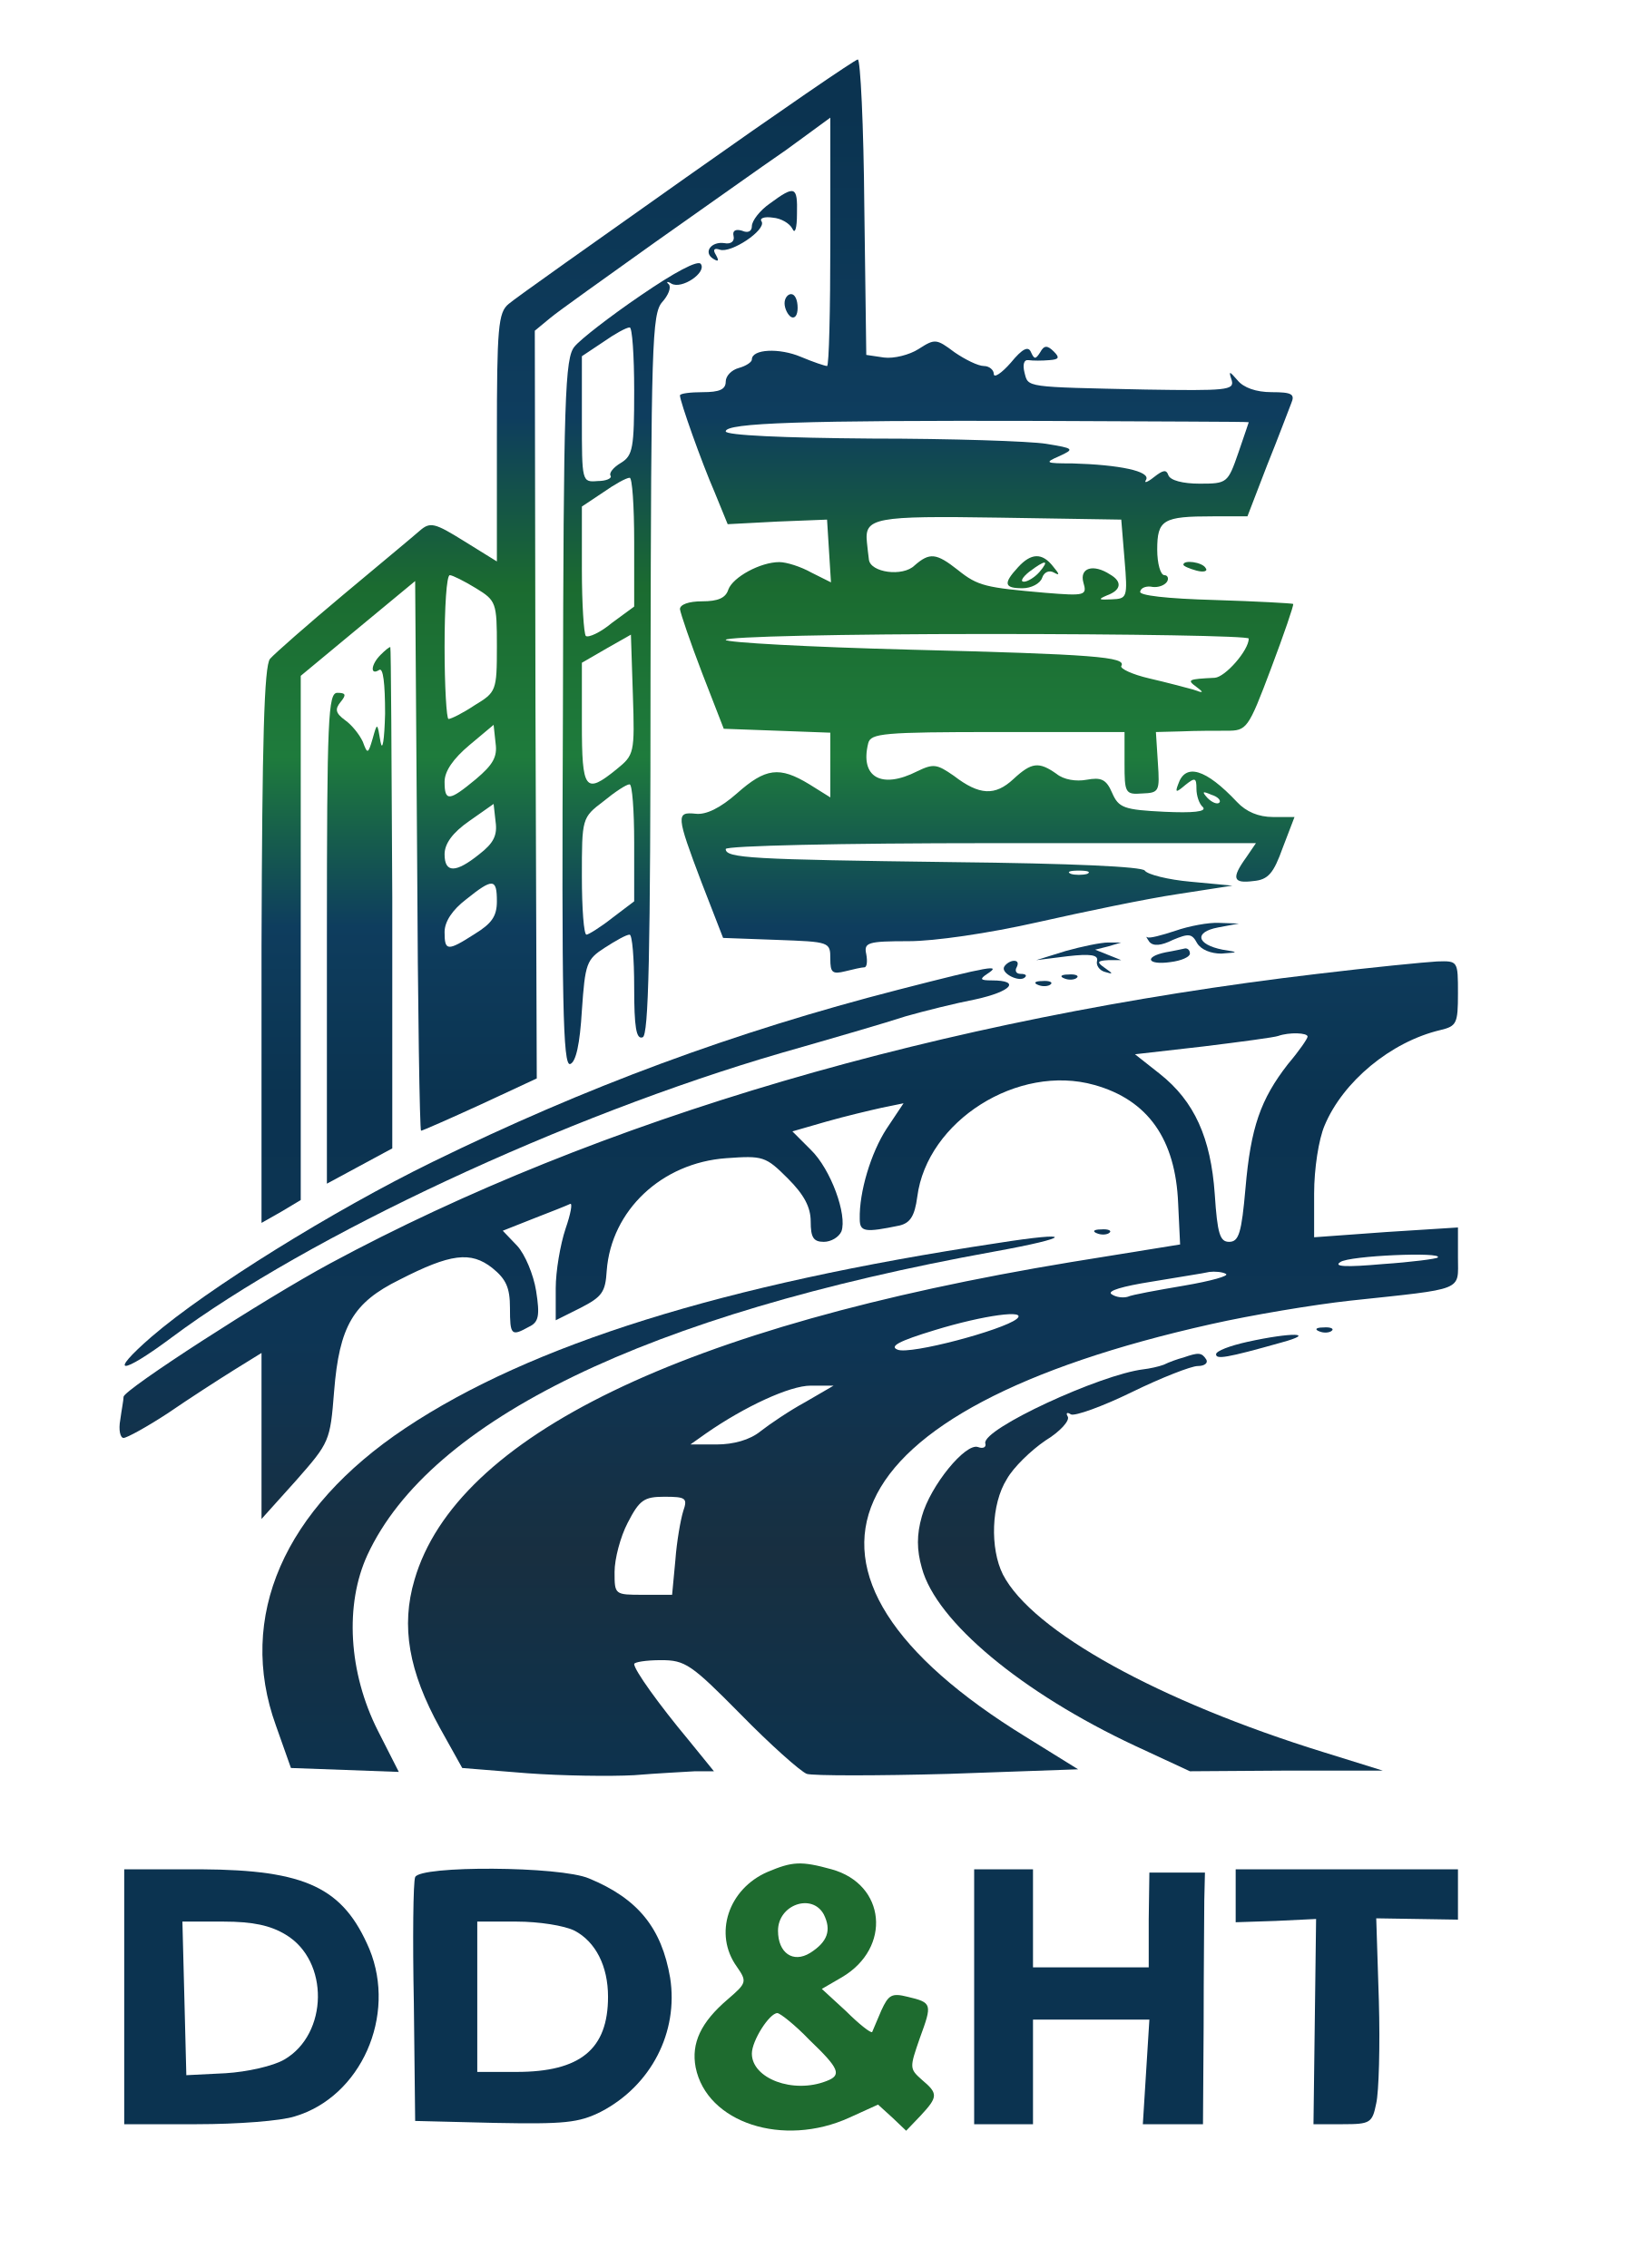
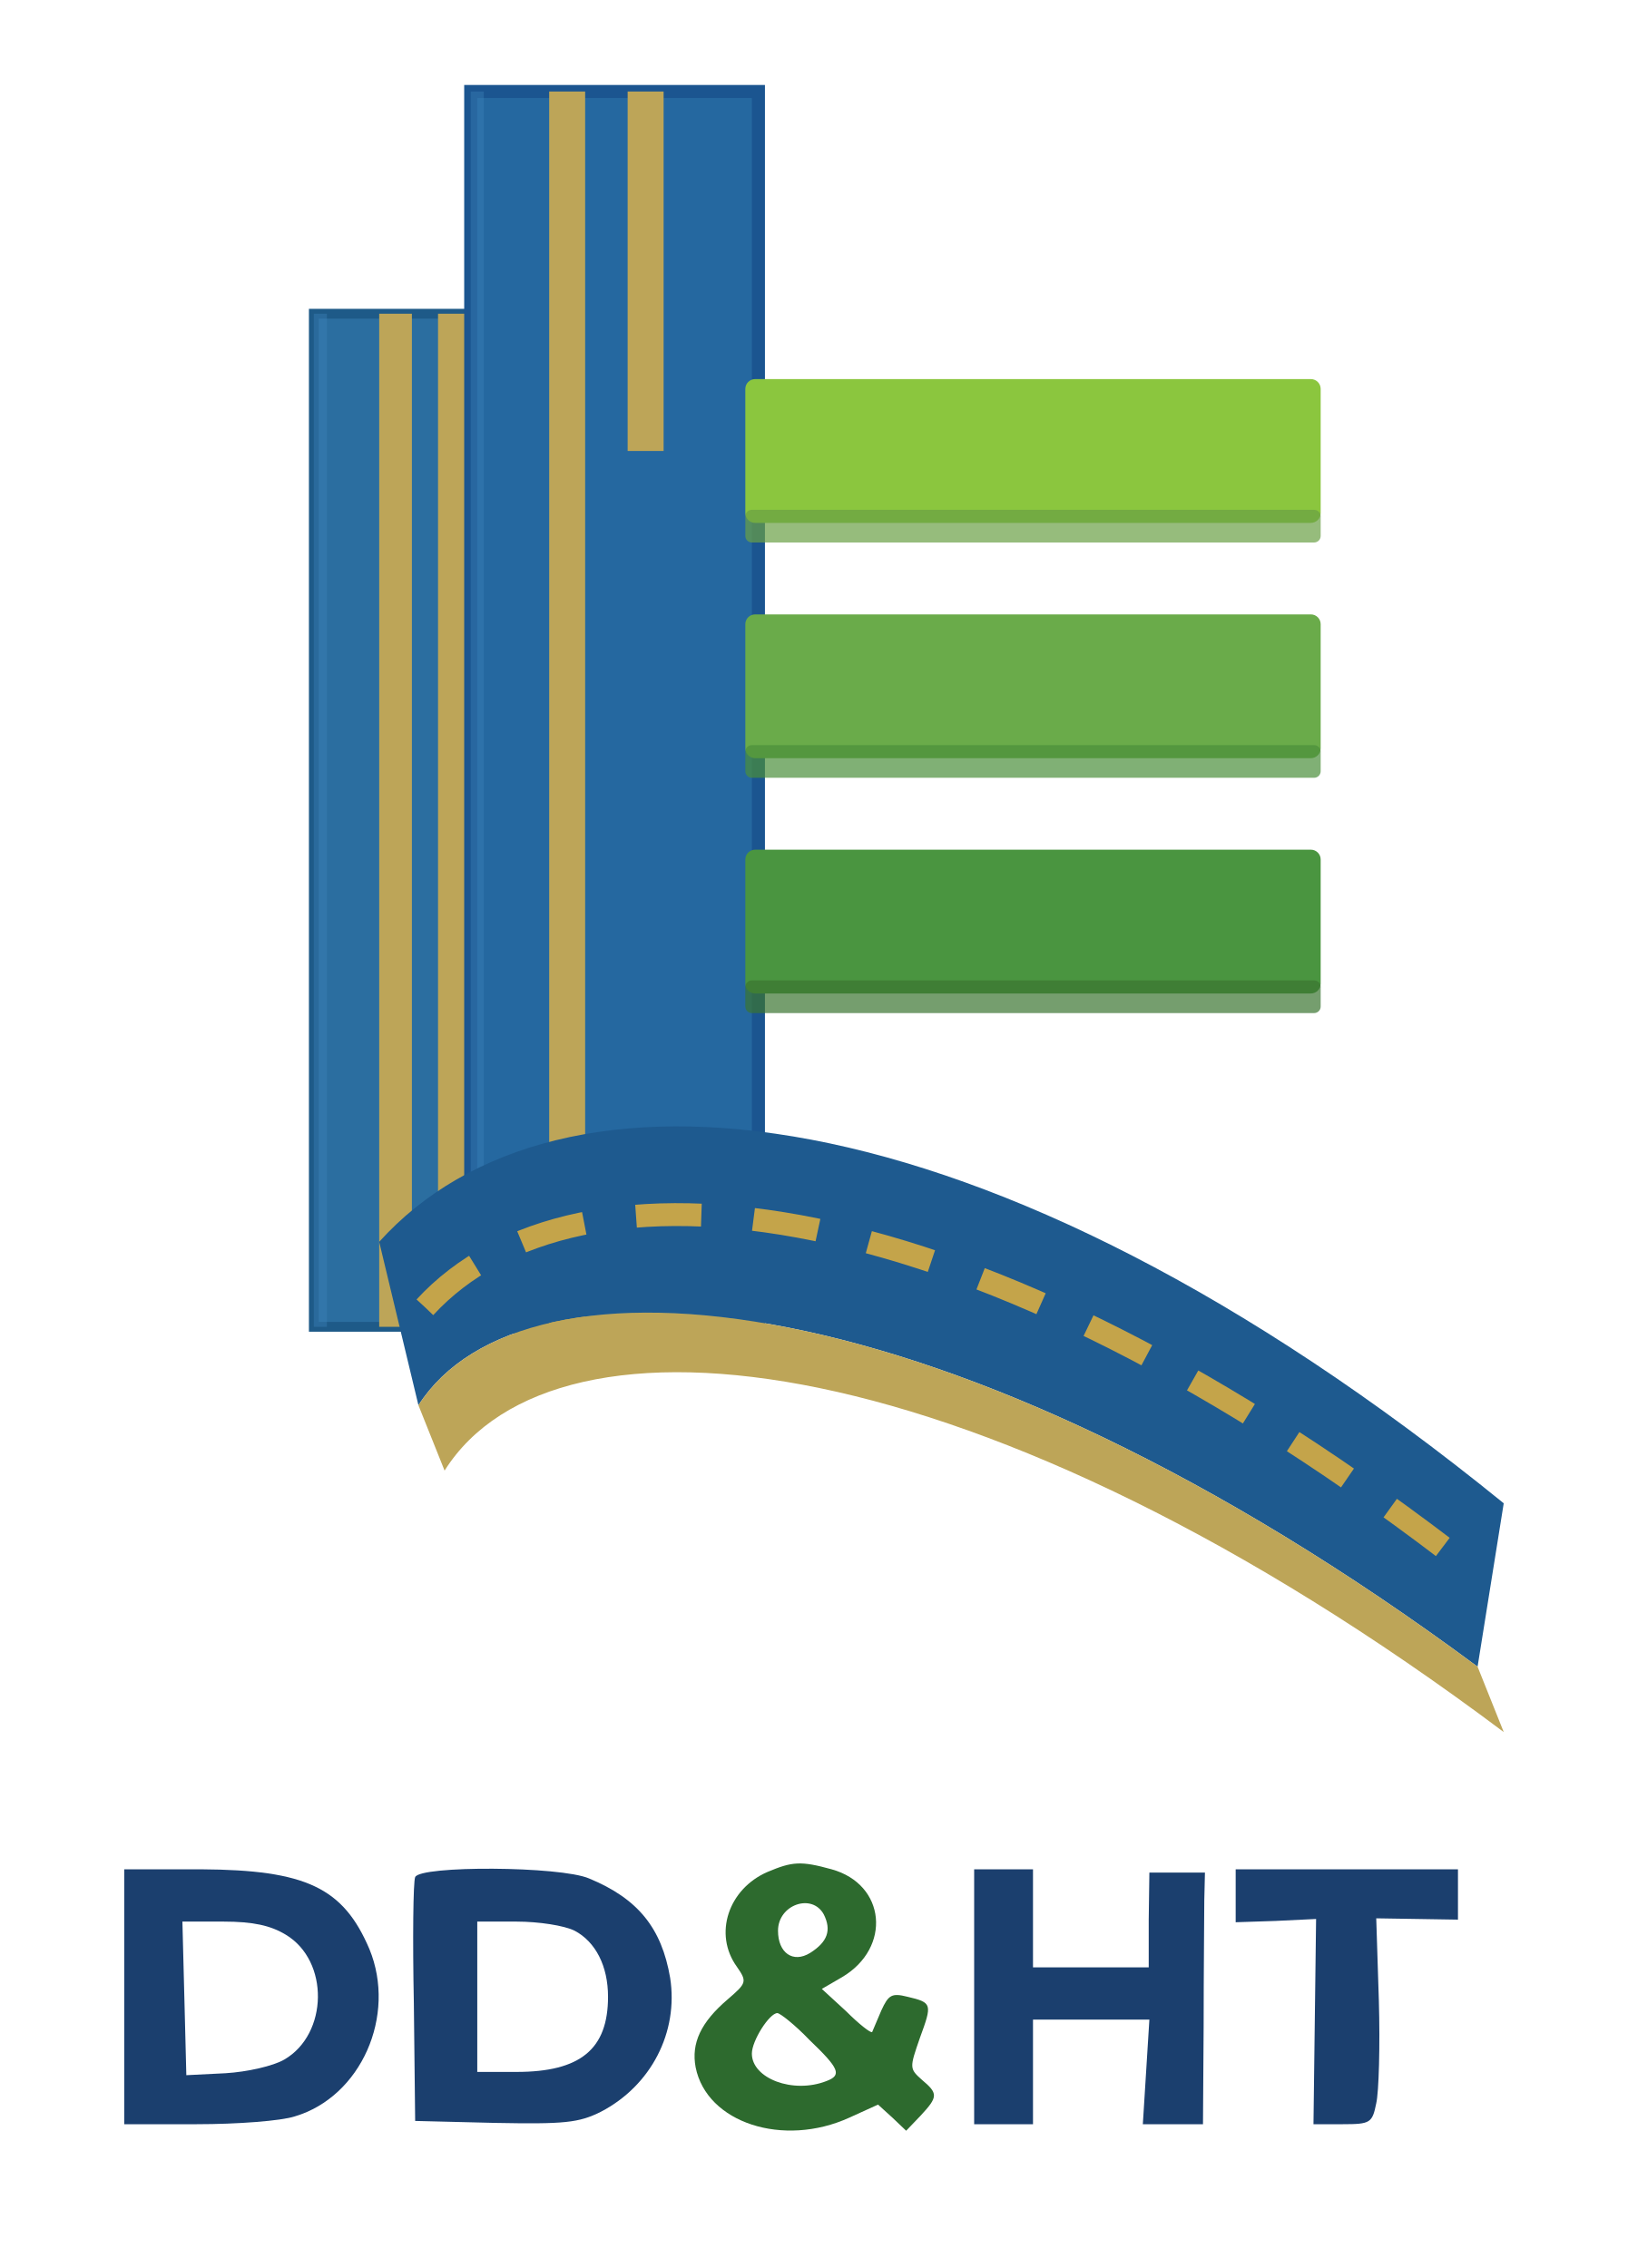
<svg xmlns="http://www.w3.org/2000/svg" viewBox="0 0 249 347" preserveAspectRatio="xMidYMid meet">
-   <defs>
-     <linearGradient id="logoGrad" x1="0" y1="3300" x2="0" y2="700" gradientUnits="userSpaceOnUse">
-       <stop offset="0%" stop-color="#0B3350" />
-       <stop offset="18%" stop-color="#0E3D5E" />
-       <stop offset="28%" stop-color="#1B6B30" />
-       <stop offset="38%" stop-color="#1E7B3C" />
-       <stop offset="48%" stop-color="#0E3D5E" />
-       <stop offset="58%" stop-color="#0B3350" />
-       <stop offset="72%" stop-color="#0D3555" />
-       <stop offset="85%" stop-color="#182F40" />
-       <stop offset="100%" stop-color="#0B3350" />
-     </linearGradient>
-   </defs>
+   <rect x="48" y="48" width="32" height="155" fill="#2B6EA0" />
+   <rect x="48" y="48" width="32" height="155" fill="none" stroke="#1E5A88" stroke-width="1.5" />
+   <rect x="58" y="48" width="5" height="155" fill="#BDA558" />
+   <rect x="67" y="48" width="5" height="155" fill="#BDA558" />
+   <rect x="72" y="14" width="44" height="189" fill="#2568A0" />
+   <rect x="72" y="14" width="44" height="189" fill="none" stroke="#1B5590" stroke-width="2" />
+   <rect x="84" y="14" width="5.5" height="189" fill="#BDA558" />
+   <rect x="96" y="14" width="5.5" height="55" fill="#BDA558" />
+   <rect x="48" y="48" width="2" height="155" fill="#3B82B8" opacity="0.4" />
+   <rect x="72" y="14" width="2" height="189" fill="#3B82B8" opacity="0.4" />
+   <rect x="114" y="58" width="88" height="22" rx="1.5" fill="#8BC63E" />
+   <rect x="114" y="78" width="88" height="5" rx="1" fill="#6A9F45" opacity="0.7" />
+   <rect x="114" y="94" width="88" height="22" rx="1.5" fill="#6AAB4A" />
+   <rect x="114" y="114" width="88" height="5" rx="1" fill="#4A8F3A" opacity="0.7" />
+   <rect x="114" y="130" width="88" height="22" rx="1.5" fill="#4A9540" />
+   <rect x="114" y="150" width="88" height="5" rx="1" fill="#3A7530" opacity="0.7" />
+   <path d="M 58 190 C 85 160, 150 165, 230 230            L 226 255            C 145 195, 80 190, 64 215 Z" fill="#1E5A8F" />
+   <path d="M 64 215 C 80 190, 145 195, 226 255            L 230 265            C 150 205, 85 198, 68 225 Z" fill="#BDA558" />
+   <path d="M 65 200 C 88 175, 148 180, 225 240" stroke="#C4A44A" stroke-width="3.5" stroke-dasharray="10 8" fill="none" />
  <g transform="translate(0,347) scale(0.1,-0.1)" stroke="none">
-     <g fill="url(#logoGrad)">
-       <path d="M1050 3199 c-140 -99 -263 -186 -272 -194 -16 -13 -18 -36 -18 -204 l0 -190 -50 31 c-45 28 -52 30 -68 16 -9 -8 -62 -52 -117 -98 -55 -46 -105 -90 -112 -98 -9 -11 -12 -125 -13 -439 l0 -424 30 17 30 18 0 401 0 401 88 73 87 72 3 -421 c1 -231 4 -420 6 -420 2 0 43 18 91 40 l86 40 -2 572 -1 572 23 19 c13 11 85 62 159 115 74 52 165 117 203 143 l67 49 0 -190 c0 -105 -2 -190 -5 -190 -3 0 -21 6 -40 14 -33 14 -75 12 -75 -4 0 -4 -9 -10 -20 -13 -11 -3 -20 -12 -20 -21 0 -12 -10 -16 -35 -16 -19 0 -35 -2 -35 -5 0 -9 33 -102 53 -148 l20 -49 76 4 76 3 3 -48 3 -48 -30 15 c-16 9 -38 16 -49 16 -29 0 -71 -23 -78 -42 -4 -13 -16 -18 -40 -18 -21 0 -34 -5 -34 -12 1 -7 16 -51 34 -98 l33 -85 82 -3 81 -3 0 -49 0 -50 -32 20 c-46 28 -67 25 -111 -14 -25 -22 -47 -33 -63 -31 -30 3 -30 -2 9 -105 l33 -85 82 -3 c81 -3 82 -3 82 -29 0 -21 3 -24 23 -19 12 3 25 6 29 6 4 0 5 9 3 20 -4 18 2 20 65 20 39 0 122 12 197 29 71 16 167 36 214 43 l84 13 -64 6 c-34 3 -66 11 -70 17 -4 6 -109 11 -296 13 -306 4 -345 6 -345 20 0 5 176 9 406 9 l405 0 -15 -22 c-23 -32 -20 -40 11 -36 23 2 31 12 45 51 l18 47 -33 0 c-22 0 -41 8 -55 23 -48 51 -79 60 -90 27 -5 -13 -3 -13 11 -1 15 12 17 11 17 -6 0 -10 4 -23 10 -28 6 -7 -16 -9 -59 -7 -62 3 -70 6 -80 29 -9 21 -17 24 -39 20 -16 -3 -35 0 -46 9 -27 19 -38 18 -66 -8 -28 -26 -52 -25 -91 5 -26 18 -31 19 -56 7 -55 -28 -88 -9 -75 43 4 15 22 17 198 17 l194 0 0 -48 c0 -45 1 -48 27 -46 26 1 27 3 24 47 l-3 47 39 1 c21 1 52 1 69 1 31 0 33 2 68 95 20 53 35 97 34 99 -2 1 -56 4 -120 6 -73 2 -117 7 -114 13 1 6 10 9 19 7 8 -1 18 2 22 8 3 5 1 10 -4 10 -6 0 -11 18 -11 39 0 46 9 51 85 51 l53 0 30 78 c17 42 33 85 37 95 6 14 1 17 -30 17 -24 0 -43 7 -52 18 -13 15 -14 15 -9 0 4 -15 -8 -16 -132 -14 -186 4 -179 3 -185 26 -3 12 -1 20 6 19 7 -1 21 -1 32 0 15 1 16 4 7 13 -10 10 -15 10 -21 -1 -7 -11 -9 -11 -14 0 -4 10 -13 6 -31 -16 -14 -16 -26 -24 -26 -17 0 6 -7 12 -15 12 -9 0 -29 10 -45 21 -28 21 -30 21 -55 5 -14 -9 -38 -15 -53 -13 l-27 4 -3 226 c-1 125 -6 227 -10 226 -4 0 -122 -81 -262 -180z m860 -375 c0 0 -7 -21 -16 -47 -16 -46 -17 -47 -59 -47 -26 0 -45 5 -48 13 -3 9 -8 8 -22 -3 -10 -8 -16 -10 -12 -4 7 13 -41 23 -113 25 -41 0 -43 1 -20 11 24 11 23 12 -20 19 -25 4 -145 8 -267 8 -135 1 -223 5 -223 11 0 13 117 17 482 16 175 -1 318 -1 318 -2z m-190 -210 c5 -59 4 -60 -20 -61 -20 -1 -21 0 -7 6 22 8 24 21 5 32 -26 17 -47 10 -41 -12 6 -20 3 -21 -58 -16 -91 8 -103 10 -134 35 -33 26 -43 27 -66 7 -18 -18 -68 -11 -70 9 -1 6 -2 18 -3 26 -4 38 11 41 203 38 l186 -3 5 -61z m-992 -44 c31 -19 32 -22 32 -89 0 -68 -1 -70 -34 -90 -18 -12 -36 -21 -40 -21 -3 0 -6 50 -6 110 0 61 3 110 8 110 4 0 22 -9 40 -20z m1182 -77 c0 -18 -36 -59 -52 -60 -41 -2 -43 -3 -28 -14 12 -9 11 -10 -5 -4 -11 3 -41 11 -67 17 -26 6 -45 15 -43 19 9 14 -43 18 -322 25 -156 4 -283 11 -283 15 0 5 180 9 400 9 220 0 400 -3 400 -7z m-1182 -215 c-41 -34 -48 -35 -48 -4 0 16 13 35 38 56 l37 31 3 -28 c3 -21 -4 -33 -30 -55z m1137 -36 c-3 -3 -11 0 -18 7 -9 10 -8 11 6 5 10 -3 15 -9 12 -12z m-1132 -79 c-36 -29 -53 -29 -53 0 0 16 12 33 38 51 l37 26 3 -27 c3 -21 -3 -33 -25 -50z m930 -30 c-7 -2 -19 -2 -25 0 -7 3 -2 5 12 5 14 0 19 -2 13 -5z m-903 -42 c0 -23 -8 -34 -34 -50 -42 -27 -46 -26 -46 3 0 16 12 34 33 50 41 33 47 32 47 -3z" />
-       <path d="M1557 2602 c-23 -25 -21 -32 7 -32 13 0 27 7 30 16 3 9 11 12 18 8 9 -5 9 -3 -1 9 -17 22 -34 21 -54 -1z m33 -7 c-7 -8 -18 -15 -24 -15 -6 0 -2 7 8 15 25 19 32 19 16 0z" />
-       <path d="M1178 3159 c-16 -11 -28 -27 -28 -35 0 -8 -6 -11 -15 -7 -10 3 -15 0 -13 -8 2 -8 -4 -13 -14 -11 -20 3 -33 -14 -17 -24 8 -5 9 -3 4 6 -5 8 -3 11 6 8 17 -6 71 30 64 43 -4 5 4 8 17 6 13 -1 26 -9 30 -17 4 -9 7 1 7 23 1 42 -3 44 -41 16z" />
-       <path d="M980 3018 c-47 -32 -92 -67 -101 -78 -15 -17 -17 -76 -18 -561 -2 -441 0 -540 11 -537 9 3 15 31 18 82 5 72 7 78 35 96 17 11 33 20 38 20 4 0 7 -36 7 -81 0 -60 3 -80 13 -76 9 3 12 123 12 555 1 506 2 552 18 570 9 10 14 22 10 27 -5 4 -2 5 4 1 16 -9 54 17 45 30 -4 7 -41 -13 -92 -48z m-10 -146 c0 -87 -2 -99 -20 -110 -12 -7 -19 -16 -16 -20 2 -4 -7 -8 -20 -8 -24 -2 -24 -1 -24 95 l0 96 33 22 c17 12 35 22 40 22 4 1 7 -43 7 -97z m0 -231 l0 -99 -34 -25 c-18 -15 -36 -23 -40 -20 -3 4 -6 49 -6 102 l0 96 33 22 c17 12 35 22 40 22 4 1 7 -43 7 -98z m-27 -348 c-48 -39 -53 -32 -53 70 l0 93 38 22 37 21 3 -92 c3 -90 2 -92 -25 -114z m27 -112 l0 -90 -33 -25 c-19 -15 -37 -26 -40 -26 -4 0 -7 40 -7 89 0 89 0 90 33 115 17 14 35 26 40 26 4 0 7 -40 7 -89z" />
-       <path d="M1200 3006 c0 -8 5 -18 10 -21 6 -3 10 3 10 14 0 12 -4 21 -10 21 -5 0 -10 -6 -10 -14z" />
-       <path d="M1810 2606 c0 -2 9 -6 20 -9 11 -3 18 -1 14 4 -5 9 -34 13 -34 5z" />
-       <path d="M582 2468 c-15 -15 -16 -32 -2 -23 6 4 9 -20 9 -67 -1 -40 -4 -59 -7 -43 -5 30 -5 30 -12 5 -7 -24 -8 -24 -15 -5 -5 11 -17 26 -27 33 -15 11 -16 17 -7 28 9 11 8 14 -5 14 -14 0 -16 -36 -16 -376 l0 -375 50 27 50 27 0 384 c-1 211 -2 383 -3 383 -2 0 -8 -5 -15 -12z" />
-       <path d="M1798 2046 c-21 -7 -40 -12 -43 -10 -3 2 -1 -1 3 -7 6 -7 18 -6 36 3 24 10 29 10 37 -5 6 -10 21 -16 37 -16 27 2 27 2 2 6 -40 8 -44 27 -7 34 l32 6 -30 1 c-16 1 -47 -5 -67 -12z" />
-       <path d="M1630 2015 l-45 -14 48 6 c35 4 47 2 45 -7 -2 -7 4 -15 12 -17 13 -4 13 -3 0 6 -13 9 -12 11 5 12 l20 0 -20 8 -20 8 20 5 20 6 -20 0 c-11 0 -40 -6 -65 -13z" />
-       <path d="M1783 2013 c-34 -7 -28 -20 7 -15 17 2 30 8 30 13 0 5 -3 8 -7 8 -5 -1 -18 -4 -30 -6z" />
-       <path d="M1536 1991 c-6 -10 24 -25 32 -16 3 3 0 5 -7 5 -7 0 -9 5 -6 10 3 6 2 10 -4 10 -5 0 -12 -4 -15 -9z" />
-       <path d="M2015 1980 c-576 -68 -1100 -222 -1510 -443 -102 -55 -315 -193 -316 -204 0 -5 -3 -20 -5 -35 -3 -16 0 -28 5 -28 5 0 36 17 68 38 32 22 77 51 101 66 l42 26 0 -127 0 -127 53 59 c51 58 52 60 58 136 8 100 29 136 100 171 78 40 109 44 142 18 21 -17 27 -30 27 -61 0 -42 2 -44 29 -29 15 7 17 17 11 55 -4 25 -17 56 -29 69 l-22 23 48 19 c26 10 51 20 55 22 4 2 1 -15 -7 -38 -8 -24 -15 -65 -15 -91 l0 -49 38 19 c33 17 38 24 40 57 7 92 84 165 183 172 56 4 60 3 94 -31 25 -25 35 -44 35 -66 0 -24 4 -31 20 -31 11 0 23 7 27 16 9 25 -16 95 -47 125 l-28 28 52 15 c28 8 66 17 84 21 l34 7 -26 -39 c-24 -37 -42 -97 -41 -138 0 -20 8 -21 61 -10 16 4 23 14 27 44 15 116 154 204 271 171 82 -23 124 -83 128 -181 l3 -63 -167 -27 c-593 -98 -940 -266 -1004 -486 -21 -71 -9 -140 39 -227 l34 -61 99 -8 c54 -4 128 -5 164 -3 36 3 78 5 93 6 l29 0 -39 48 c-45 54 -83 107 -83 116 0 3 18 6 41 6 37 0 46 -6 122 -83 45 -46 91 -87 101 -91 10 -3 108 -3 217 0 l198 7 -79 49 c-414 254 -303 501 282 632 62 14 158 30 213 36 177 19 165 14 165 66 l0 46 -110 -7 -110 -8 0 67 c0 38 7 83 16 104 28 67 101 128 177 146 25 6 27 10 27 56 0 50 0 50 -32 49 -18 -1 -100 -9 -183 -19z m-15 -96 c0 -3 -13 -22 -30 -42 -42 -54 -57 -97 -65 -190 -6 -68 -10 -82 -25 -82 -14 0 -18 12 -22 73 -6 86 -31 142 -84 184 l-38 30 105 12 c57 7 109 14 114 16 17 6 45 5 45 -1z m199 -338 c-2 -2 -40 -7 -84 -10 -56 -5 -76 -4 -65 3 13 10 159 16 149 7z m-388 -43 c-41 -7 -80 -14 -86 -17 -7 -2 -18 -1 -25 4 -7 5 17 12 61 19 41 7 81 13 89 15 8 1 20 0 25 -3 6 -3 -23 -11 -64 -18z m-256 -51 c-21 -17 -163 -55 -182 -47 -13 5 1 13 57 30 75 23 143 32 125 17z m-323 -127 c-24 -13 -55 -34 -69 -45 -16 -13 -41 -20 -67 -20 l-40 0 24 17 c59 41 128 73 160 73 l35 0 -43 -25z m-187 -167 c-4 -13 -10 -47 -12 -75 l-5 -53 -44 0 c-44 0 -44 0 -44 35 0 20 9 54 20 75 18 35 25 40 56 40 33 0 36 -2 29 -22z" />
-       <path d="M1375 1956 c-253 -65 -479 -149 -714 -264 -151 -74 -343 -193 -429 -267 -68 -59 -48 -60 31 -1 208 155 602 339 932 435 77 22 163 47 190 56 28 8 76 20 107 26 55 12 70 29 25 29 -18 0 -19 2 -7 10 23 15 5 12 -135 -24z" />
-       <path d="M1628 1973 c7 -3 16 -2 19 1 4 3 -2 6 -13 5 -11 0 -14 -3 -6 -6z" />
-       <path d="M1588 1963 c7 -3 16 -2 19 1 4 3 -2 6 -13 5 -11 0 -14 -3 -6 -6z" />
-       <path d="M1678 1583 c7 -3 16 -2 19 1 4 3 -2 6 -13 5 -11 0 -14 -3 -6 -6z" />
-       <path d="M1525 1568 c-418 -63 -713 -155 -905 -283 -186 -124 -258 -289 -198 -455 l23 -65 83 -3 82 -3 -32 63 c-45 89 -51 193 -16 269 96 207 428 368 958 464 122 22 125 32 5 13z" />
-       <path d="M2018 1433 c7 -3 16 -2 19 1 4 3 -2 6 -13 5 -11 0 -14 -3 -6 -6z" />
-       <path d="M1908 1417 c-27 -6 -48 -14 -48 -19 0 -8 15 -6 100 18 55 15 16 16 -52 1z" />
-       <path d="M1810 1393 c-8 -2 -22 -7 -30 -11 -8 -3 -22 -6 -31 -7 -66 -8 -246 -91 -242 -113 2 -6 -3 -9 -11 -6 -19 7 -73 -59 -86 -106 -8 -28 -8 -51 0 -79 22 -82 153 -191 326 -272 l84 -39 147 1 148 0 -90 28 c-252 78 -446 185 -491 272 -20 40 -18 108 6 146 10 18 37 44 59 59 23 14 38 31 34 37 -3 5 -1 7 5 3 6 -3 48 12 93 34 45 22 91 40 101 40 11 0 16 5 13 10 -7 11 -12 11 -35 3z" />
-     </g>
-     <path fill="#0B3350" d="M190 415 l0 -195 111 0 c62 0 129 5 150 12 101 30 156 154 114 256 -40 94 -97 121 -257 122 l-118 0 0 -195z m247 95 c67 -40 65 -152 -2 -191 -17 -10 -57 -19 -90 -21 l-60 -3 -3 118 -3 117 63 0 c45 0 72 -6 95 -20z" />
-     <path fill="#0B3350" d="M635 598 c-3 -7 -4 -94 -2 -193 l2 -180 122 -3 c106 -2 128 0 162 17 77 40 119 122 106 205 -13 76 -49 121 -124 152 -44 19 -259 20 -266 2z m244 -82 c32 -17 51 -54 51 -101 0 -80 -42 -115 -140 -115 l-60 0 0 115 0 115 60 0 c34 0 73 -6 89 -14z" />
-     <path fill="#1E6B2F" d="M1174 606 c-60 -26 -83 -95 -47 -145 16 -23 15 -25 -14 -50 -41 -35 -56 -67 -49 -104 17 -85 134 -123 235 -77 l44 20 22 -20 21 -20 22 23 c27 29 27 34 2 55 -19 17 -19 18 -3 64 19 52 19 54 -19 63 -24 6 -29 3 -40 -21 -7 -16 -13 -31 -14 -33 -2 -2 -20 12 -40 32 l-37 34 31 18 c76 45 67 142 -16 165 -47 13 -60 12 -98 -4z m86 -65 c12 -24 6 -42 -21 -59 -26 -16 -49 0 -49 34 0 40 52 58 70 25z m-22 -192 c46 -44 50 -54 26 -63 -51 -20 -114 4 -114 42 0 20 27 62 39 62 4 0 27 -18 49 -41z" />
-     <path fill="#0B3350" d="M1490 415 l0 -195 45 0 45 0 0 80 0 80 89 0 89 0 -5 -80 -5 -80 46 0 46 0 1 150 c0 83 1 169 1 193 l1 42 -43 0 -42 0 -1 -72 0 -73 -89 0 -88 0 0 75 0 75 -45 0 -45 0 0 -195z" />
-     <path fill="#0B3350" d="M1890 569 l0 -40 61 2 62 3 -2 -157 -2 -157 45 0 c42 0 45 2 51 32 4 17 6 88 4 157 l-4 126 63 -1 62 -1 0 39 0 38 -170 0 -170 0 0 -41z" />
+     <path fill="#1B3F6E" d="M190 415 l0 -195 111 0 c62 0 129 5 150 12 101 30 156 154 114 256 -40 94 -97 121 -257 122 l-118 0 0 -195z m247 95 c67 -40 65 -152 -2 -191 -17 -10 -57 -19 -90 -21 l-60 -3 -3 118 -3 117 63 0 c45 0 72 -6 95 -20z" />
+     <path fill="#1B3F6E" d="M635 598 c-3 -7 -4 -94 -2 -193 l2 -180 122 -3 c106 -2 128 0 162 17 77 40 119 122 106 205 -13 76 -49 121 -124 152 -44 19 -259 20 -266 2z m244 -82 c32 -17 51 -54 51 -101 0 -80 -42 -115 -140 -115 l-60 0 0 115 0 115 60 0 c34 0 73 -6 89 -14z" />
+     <path fill="#2D6A2E" d="M1174 606 c-60 -26 -83 -95 -47 -145 16 -23 15 -25 -14 -50 -41 -35 -56 -67 -49 -104 17 -85 134 -123 235 -77 l44 20 22 -20 21 -20 22 23 c27 29 27 34 2 55 -19 17 -19 18 -3 64 19 52 19 54 -19 63 -24 6 -29 3 -40 -21 -7 -16 -13 -31 -14 -33 -2 -2 -20 12 -40 32 l-37 34 31 18 c76 45 67 142 -16 165 -47 13 -60 12 -98 -4z m86 -65 c12 -24 6 -42 -21 -59 -26 -16 -49 0 -49 34 0 40 52 58 70 25z m-22 -192 c46 -44 50 -54 26 -63 -51 -20 -114 4 -114 42 0 20 27 62 39 62 4 0 27 -18 49 -41z" />
+     <path fill="#1B3F6E" d="M1490 415 l0 -195 45 0 45 0 0 80 0 80 89 0 89 0 -5 -80 -5 -80 46 0 46 0 1 150 c0 83 1 169 1 193 l1 42 -43 0 -42 0 -1 -72 0 -73 -89 0 -88 0 0 75 0 75 -45 0 -45 0 0 -195z" />
+     <path fill="#1B3F6E" d="M1890 569 l0 -40 61 2 62 3 -2 -157 -2 -157 45 0 c42 0 45 2 51 32 4 17 6 88 4 157 l-4 126 63 -1 62 -1 0 39 0 38 -170 0 -170 0 0 -41z" />
  </g>
</svg>
